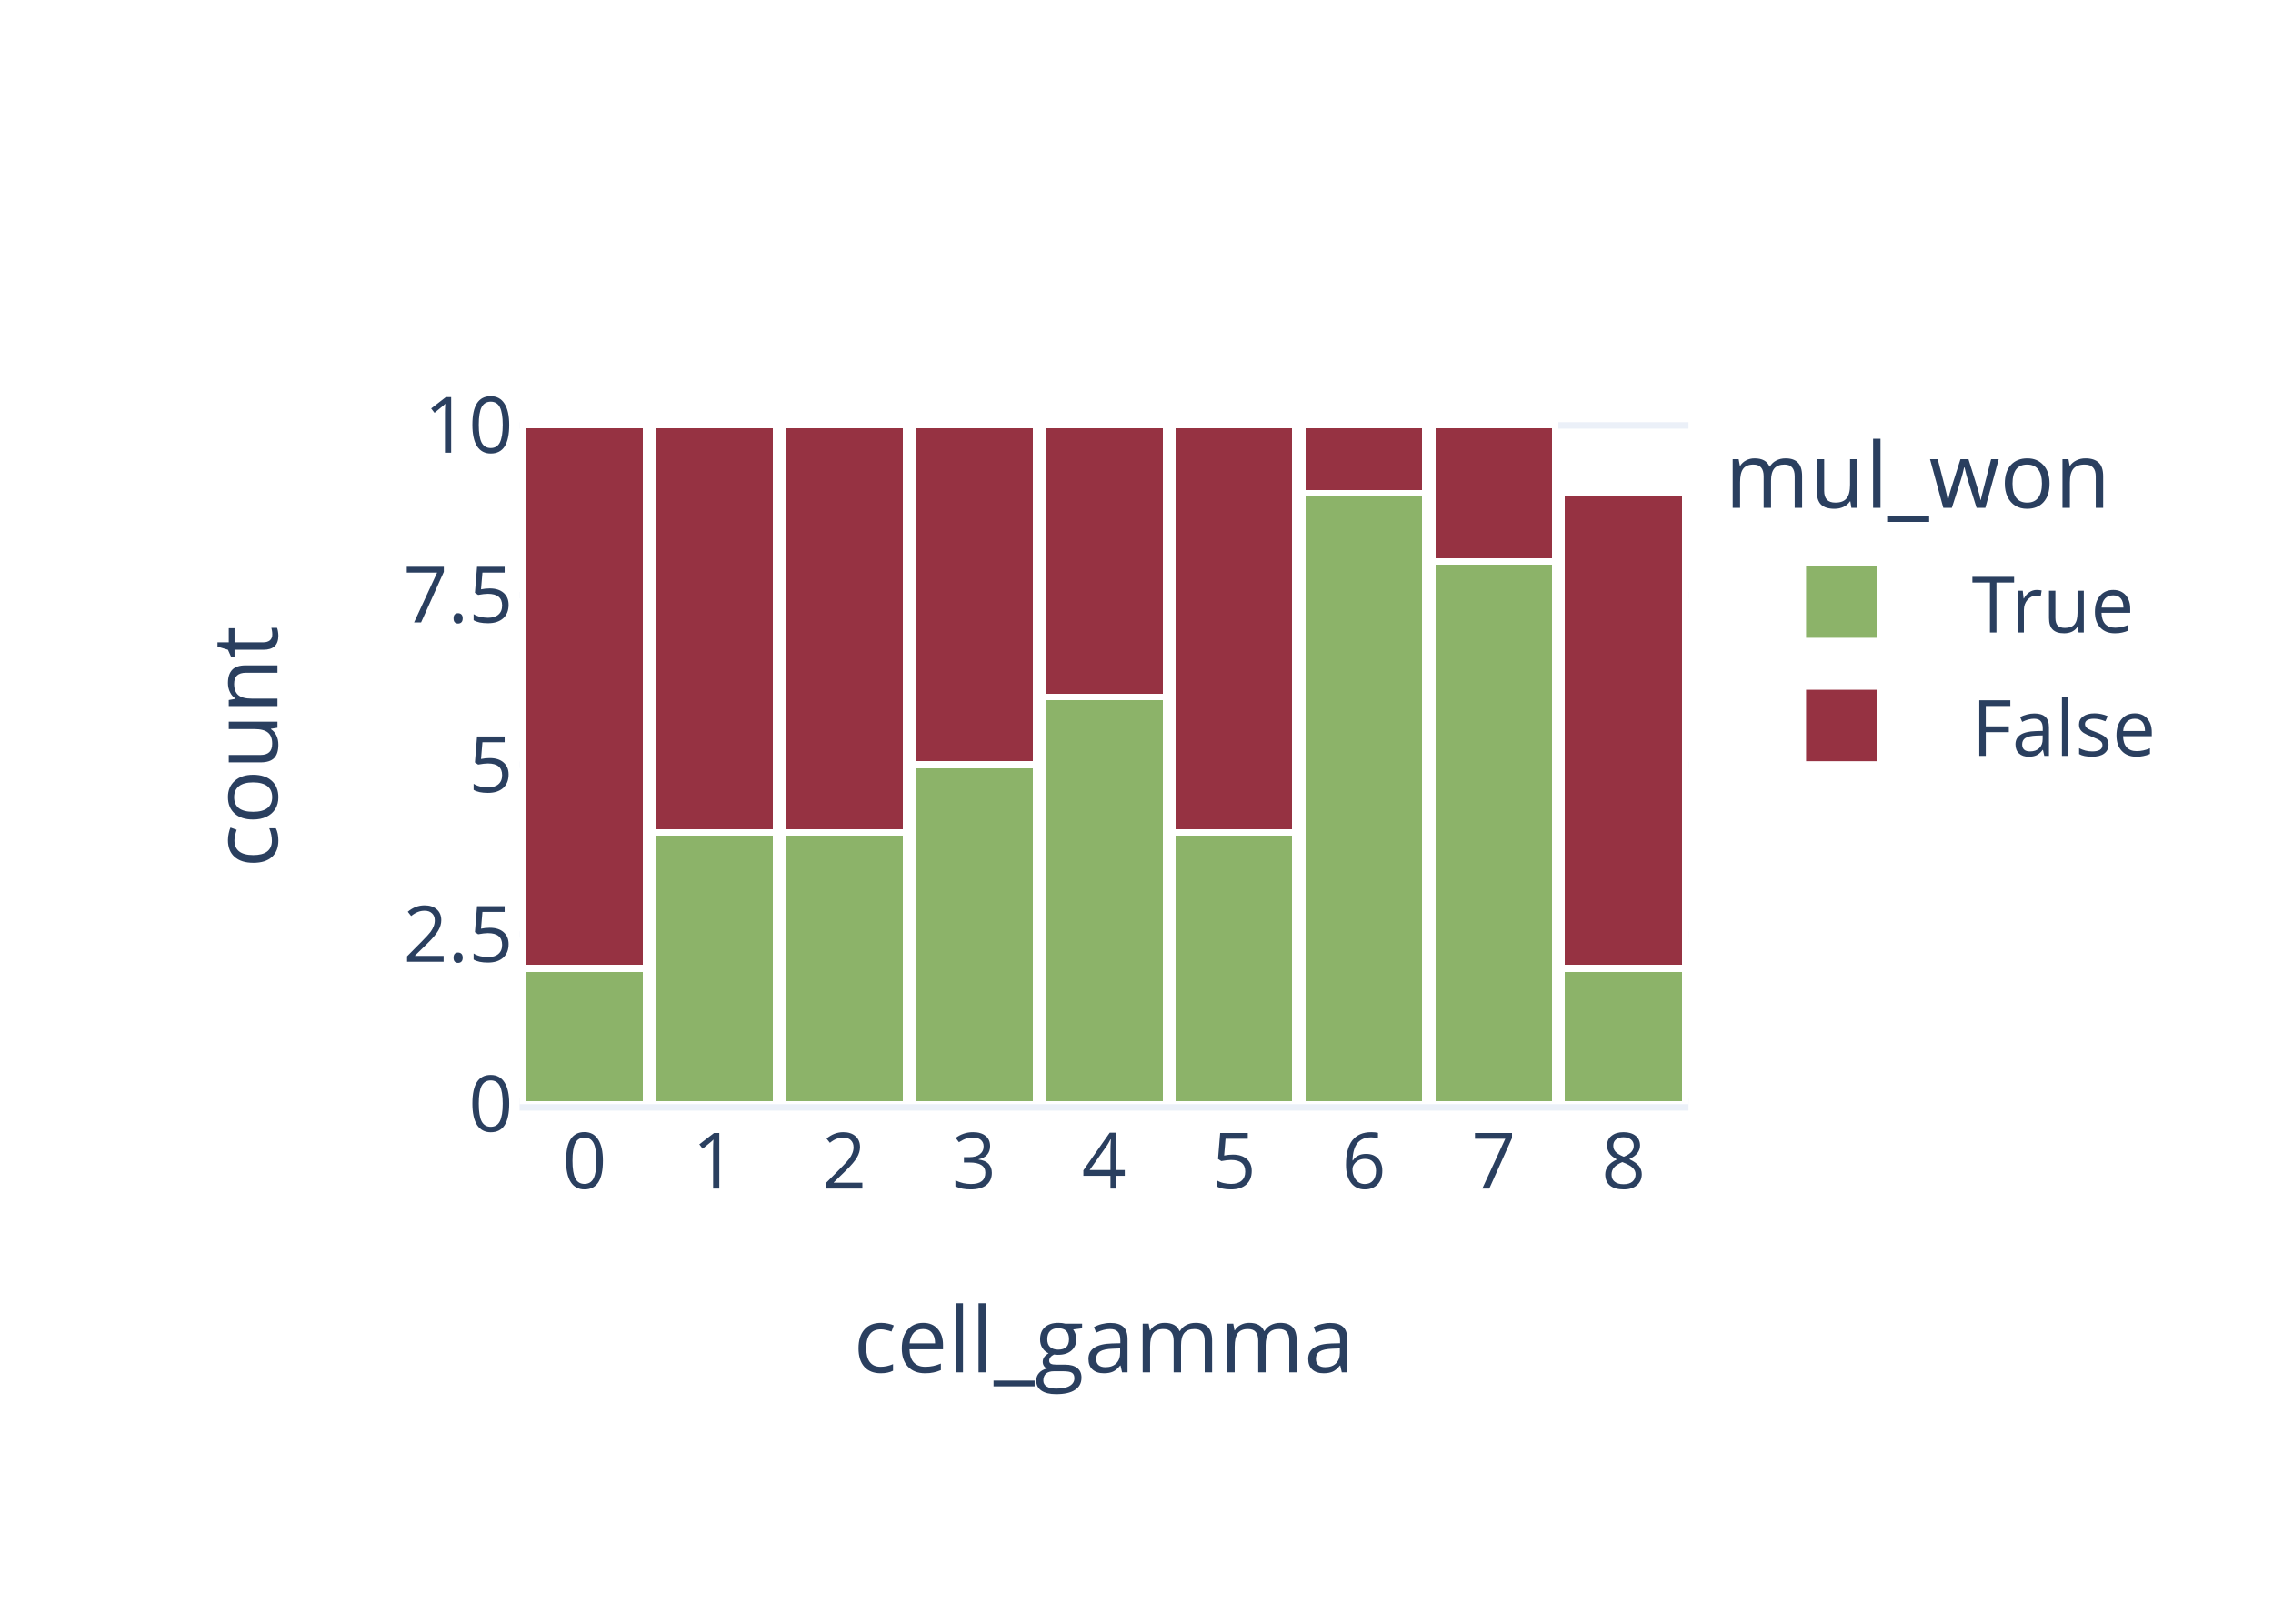
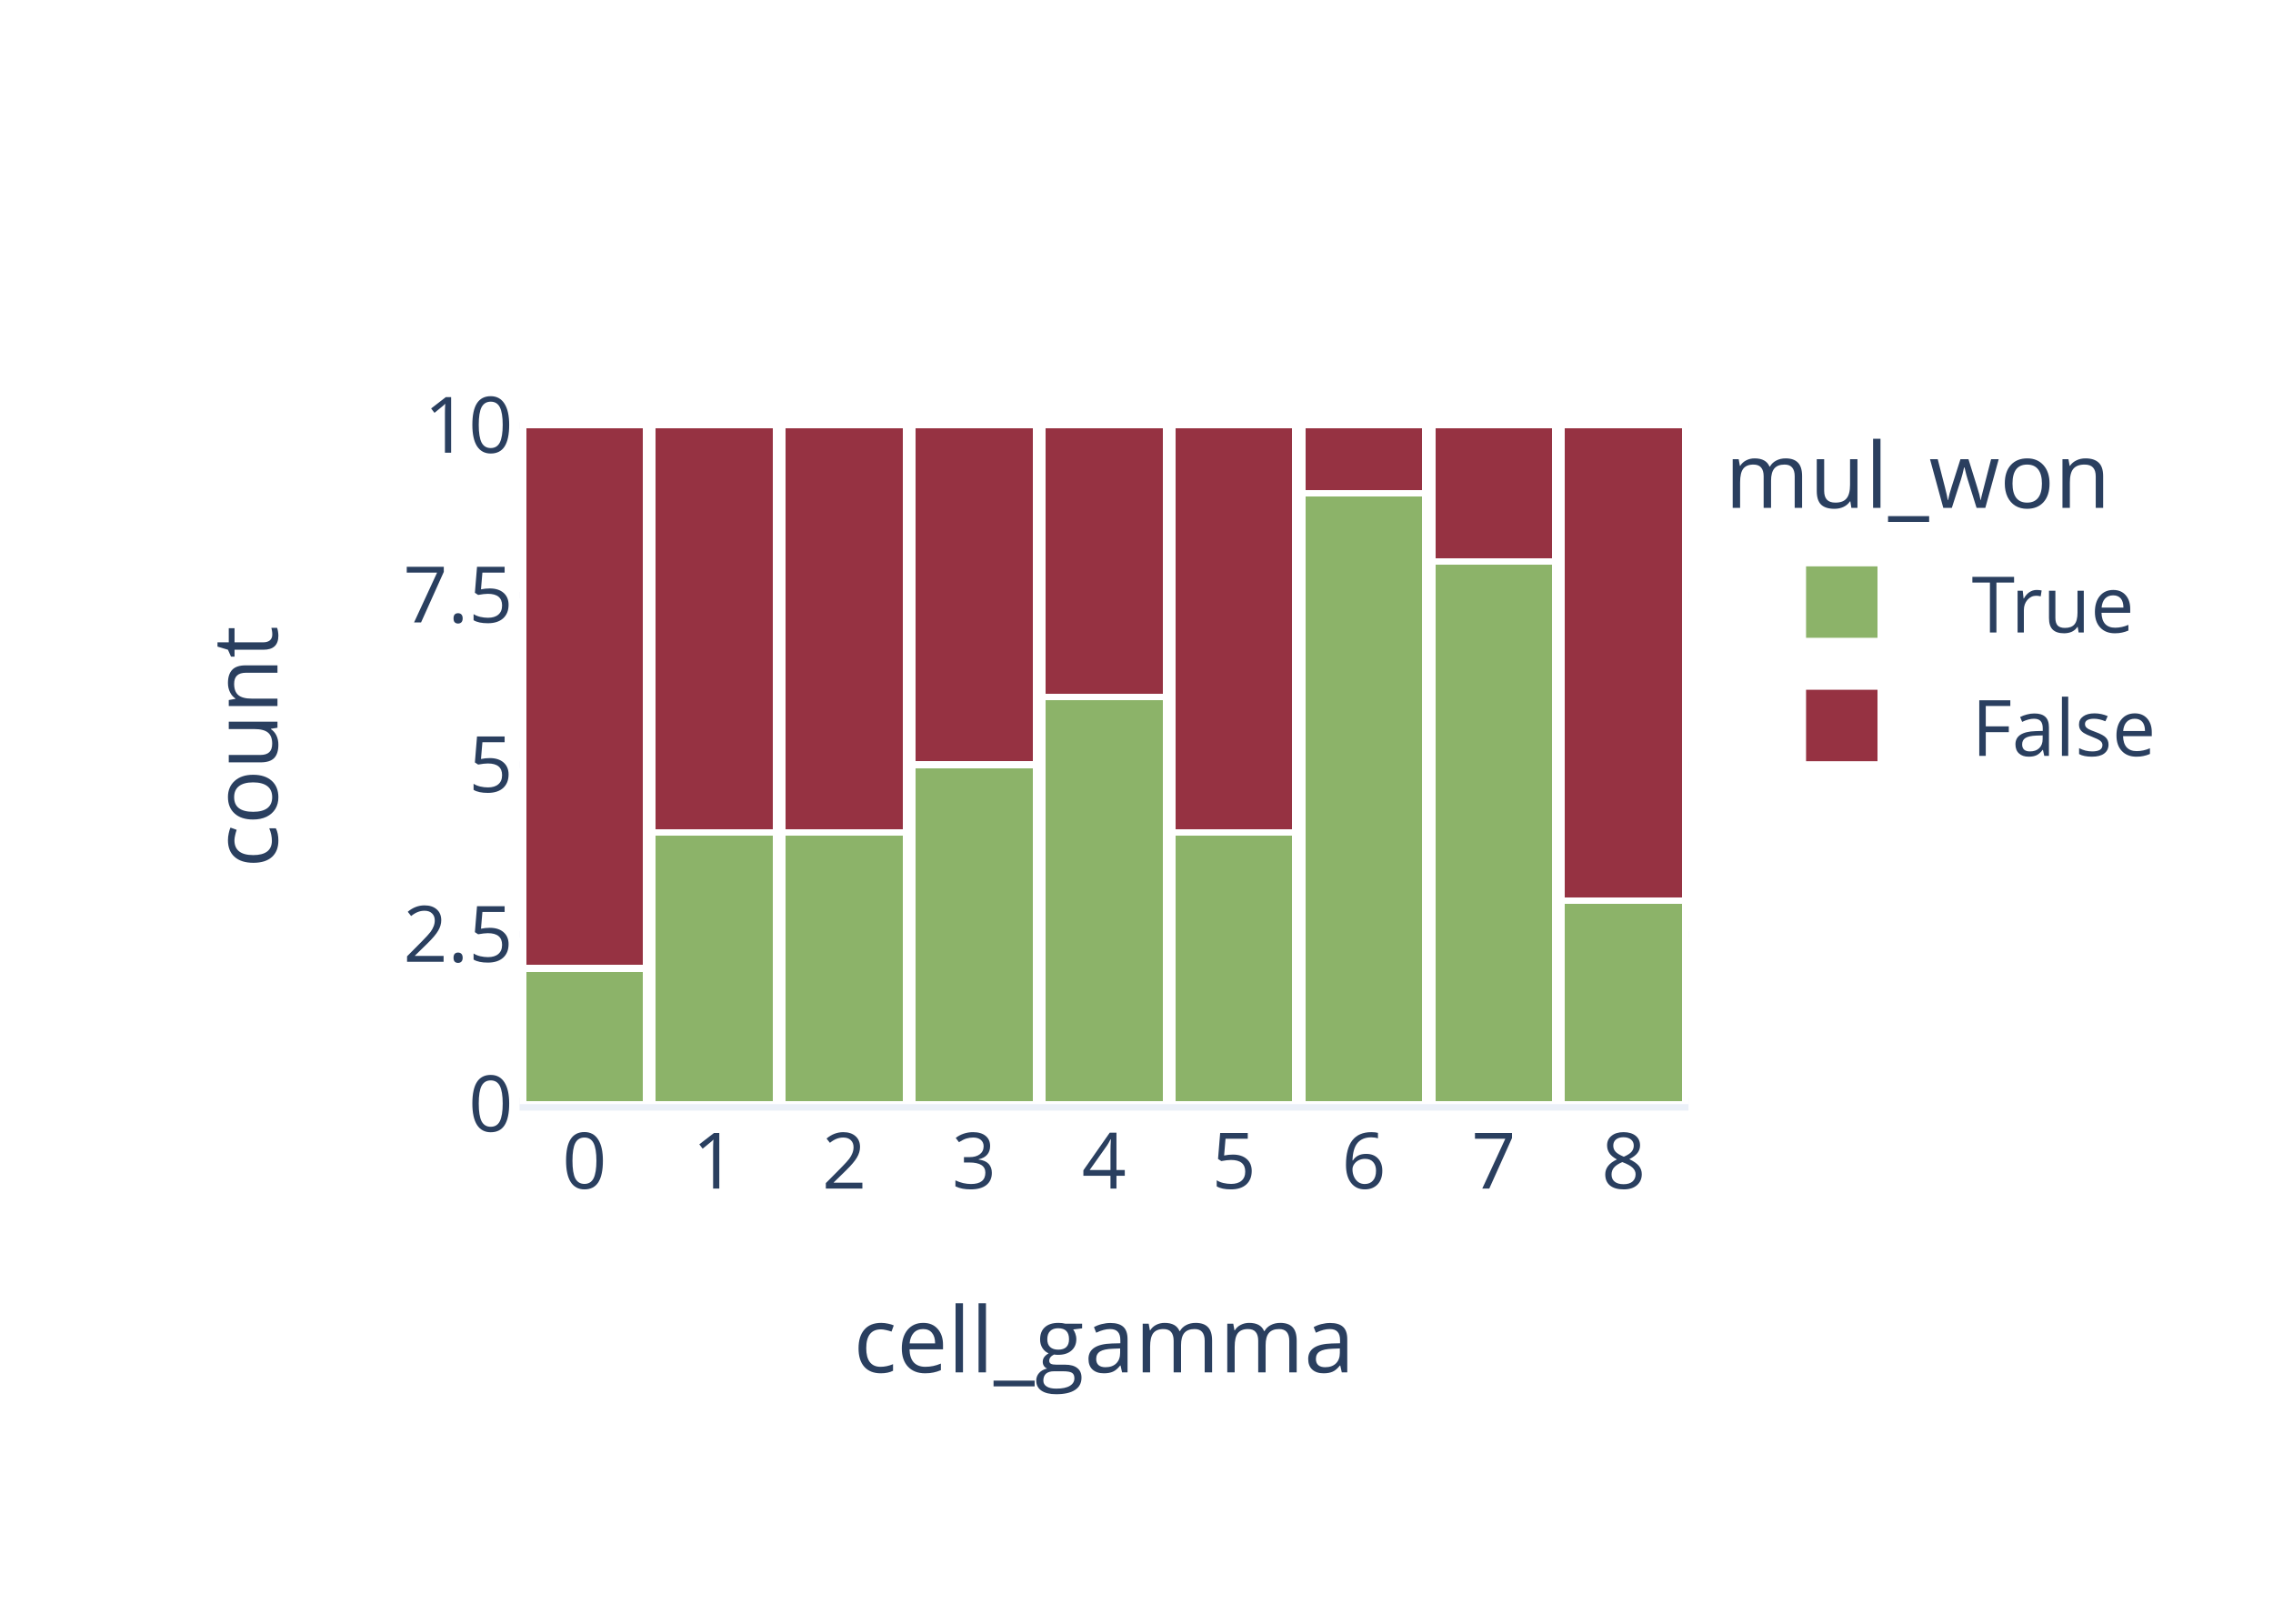
<svg xmlns="http://www.w3.org/2000/svg" class="main-svg" width="350" height="250" style="" viewBox="0 0 350 250">
  <rect x="0" y="0" width="350" height="250" style="fill: rgb(255, 255, 255); fill-opacity: 1;" />
-   <defs id="defs-eed32d">
+   <defs id="defs-fe8a55">
    <g class="clips">
-       <clipPath id="clipeed32dxyplot" class="plotclip">
+       <clipPath id="clipfe8a55xyplot" class="plotclip">
        <rect width="180" height="110" />
      </clipPath>
-       <clipPath class="axesclip" id="clipeed32dx">
+       <clipPath class="axesclip" id="clipfe8a55x">
        <rect x="80" y="0" width="180" height="250" />
      </clipPath>
-       <clipPath class="axesclip" id="clipeed32dy">
+       <clipPath class="axesclip" id="clipfe8a55y">
        <rect x="0" y="60" width="350" height="110" />
      </clipPath>
-       <clipPath class="axesclip" id="clipeed32dxy">
+       <clipPath class="axesclip" id="clipfe8a55xy">
        <rect x="80" y="60" width="180" height="110" />
      </clipPath>
    </g>
    <g class="gradients" />
    <g class="patterns" />
  </defs>
  <g class="bglayer" />
  <g class="layer-below">
    <g class="imagelayer" />
    <g class="shapelayer" />
  </g>
  <g class="cartesianlayer">
    <g class="subplot xy">
      <g class="layer-subplot">
        <g class="shapelayer" />
        <g class="imagelayer" />
      </g>
      <g class="minor-gridlayer">
        <g class="x" />
        <g class="y" />
      </g>
      <g class="gridlayer">
        <g class="x" />
        <g class="y">
          <path class="ygrid crisp" transform="translate(0,143.88)" d="M80,0h180" style="stroke: rgb(235, 240, 248); stroke-opacity: 1; stroke-width: 1px;" />
          <path class="ygrid crisp" transform="translate(0,117.75)" d="M80,0h180" style="stroke: rgb(235, 240, 248); stroke-opacity: 1; stroke-width: 1px;" />
          <path class="ygrid crisp" transform="translate(0,91.63)" d="M80,0h180" style="stroke: rgb(235, 240, 248); stroke-opacity: 1; stroke-width: 1px;" />
          <path class="ygrid crisp" transform="translate(0,65.5)" d="M80,0h180" style="stroke: rgb(235, 240, 248); stroke-opacity: 1; stroke-width: 1px;" />
        </g>
      </g>
      <g class="zerolinelayer">
        <path class="yzl zl crisp" transform="translate(0,170)" d="M80,0h180" style="stroke: rgb(235, 240, 248); stroke-opacity: 1; stroke-width: 2px;" />
      </g>
      <g class="layer-between">
        <g class="shapelayer" />
        <g class="imagelayer" />
      </g>
      <path class="xlines-below" />
      <path class="ylines-below" />
      <g class="overlines-below" />
      <g class="xaxislayer-below" />
      <g class="yaxislayer-below" />
      <g class="overaxes-below" />
      <g class="overplot">
-         <g class="xy" transform="translate(80,60)" clip-path="url(#clipeed32dxyplot)">
+         <g class="xy" transform="translate(80,60)" clip-path="url(#clipfe8a55xyplot)">
          <g class="barlayer mlayer">
            <g class="trace bars" shape-rendering="crispEdges" style="opacity: 1;">
              <g class="points">
                <g class="point">
                  <path d="M0.5,110V89.1H19.5V110Z" style="vector-effect: none; opacity: 1; stroke-width: 1px; fill: rgb(140, 179, 105); fill-opacity: 1; stroke: rgb(255, 255, 255); stroke-opacity: 1;" />
                </g>
                <g class="point">
                  <path d="M20.5,110V68.2H39.5V110Z" style="vector-effect: none; opacity: 1; stroke-width: 1px; fill: rgb(140, 179, 105); fill-opacity: 1; stroke: rgb(255, 255, 255); stroke-opacity: 1;" />
                </g>
                <g class="point">
                  <path d="M40.5,110V68.2H59.5V110Z" style="vector-effect: none; opacity: 1; stroke-width: 1px; fill: rgb(140, 179, 105); fill-opacity: 1; stroke: rgb(255, 255, 255); stroke-opacity: 1;" />
                </g>
                <g class="point">
                  <path d="M60.5,110V57.75H79.5V110Z" style="vector-effect: none; opacity: 1; stroke-width: 1px; fill: rgb(140, 179, 105); fill-opacity: 1; stroke: rgb(255, 255, 255); stroke-opacity: 1;" />
                </g>
                <g class="point">
                  <path d="M80.5,110V47.3H99.5V110Z" style="vector-effect: none; opacity: 1; stroke-width: 1px; fill: rgb(140, 179, 105); fill-opacity: 1; stroke: rgb(255, 255, 255); stroke-opacity: 1;" />
                </g>
                <g class="point">
                  <path d="M100.5,110V68.2H119.5V110Z" style="vector-effect: none; opacity: 1; stroke-width: 1px; fill: rgb(140, 179, 105); fill-opacity: 1; stroke: rgb(255, 255, 255); stroke-opacity: 1;" />
                </g>
                <g class="point">
                  <path d="M120.5,110V15.95H139.5V110Z" style="vector-effect: none; opacity: 1; stroke-width: 1px; fill: rgb(140, 179, 105); fill-opacity: 1; stroke: rgb(255, 255, 255); stroke-opacity: 1;" />
                </g>
                <g class="point">
                  <path d="M140.5,110V26.4H159.5V110Z" style="vector-effect: none; opacity: 1; stroke-width: 1px; fill: rgb(140, 179, 105); fill-opacity: 1; stroke: rgb(255, 255, 255); stroke-opacity: 1;" />
                </g>
                <g class="point">
-                   <path d="M160.5,110V89.1H179.5V110Z" style="vector-effect: none; opacity: 1; stroke-width: 1px; fill: rgb(140, 179, 105); fill-opacity: 1; stroke: rgb(255, 255, 255); stroke-opacity: 1;" />
+                   <path d="M160.5,110V78.65H179.5V110Z" style="vector-effect: none; opacity: 1; stroke-width: 1px; fill: rgb(140, 179, 105); fill-opacity: 1; stroke: rgb(255, 255, 255); stroke-opacity: 1;" />
                </g>
              </g>
            </g>
            <g class="trace bars" shape-rendering="crispEdges" style="opacity: 1;">
              <g class="points">
                <g class="point">
                  <path d="M0.5,89.1V5.5H19.5V89.1Z" style="vector-effect: none; opacity: 1; stroke-width: 1px; fill: rgb(150, 50, 66); fill-opacity: 1; stroke: rgb(255, 255, 255); stroke-opacity: 1;" />
                </g>
                <g class="point">
                  <path d="M20.5,68.2V5.5H39.5V68.2Z" style="vector-effect: none; opacity: 1; stroke-width: 1px; fill: rgb(150, 50, 66); fill-opacity: 1; stroke: rgb(255, 255, 255); stroke-opacity: 1;" />
                </g>
                <g class="point">
                  <path d="M40.5,68.2V5.5H59.5V68.2Z" style="vector-effect: none; opacity: 1; stroke-width: 1px; fill: rgb(150, 50, 66); fill-opacity: 1; stroke: rgb(255, 255, 255); stroke-opacity: 1;" />
                </g>
                <g class="point">
                  <path d="M60.5,57.75V5.5H79.5V57.75Z" style="vector-effect: none; opacity: 1; stroke-width: 1px; fill: rgb(150, 50, 66); fill-opacity: 1; stroke: rgb(255, 255, 255); stroke-opacity: 1;" />
                </g>
                <g class="point">
                  <path d="M80.5,47.3V5.5H99.5V47.3Z" style="vector-effect: none; opacity: 1; stroke-width: 1px; fill: rgb(150, 50, 66); fill-opacity: 1; stroke: rgb(255, 255, 255); stroke-opacity: 1;" />
                </g>
                <g class="point">
                  <path d="M100.5,68.2V5.5H119.5V68.2Z" style="vector-effect: none; opacity: 1; stroke-width: 1px; fill: rgb(150, 50, 66); fill-opacity: 1; stroke: rgb(255, 255, 255); stroke-opacity: 1;" />
                </g>
                <g class="point">
                  <path d="M120.5,15.95V5.5H139.5V15.95Z" style="vector-effect: none; opacity: 1; stroke-width: 1px; fill: rgb(150, 50, 66); fill-opacity: 1; stroke: rgb(255, 255, 255); stroke-opacity: 1;" />
                </g>
                <g class="point">
                  <path d="M140.5,26.4V5.5H159.5V26.4Z" style="vector-effect: none; opacity: 1; stroke-width: 1px; fill: rgb(150, 50, 66); fill-opacity: 1; stroke: rgb(255, 255, 255); stroke-opacity: 1;" />
                </g>
                <g class="point">
-                   <path d="M160.5,89.1V15.95H179.5V89.1Z" style="vector-effect: none; opacity: 1; stroke-width: 1px; fill: rgb(150, 50, 66); fill-opacity: 1; stroke: rgb(255, 255, 255); stroke-opacity: 1;" />
+                   <path d="M160.5,78.65V5.5H179.5V78.65Z" style="vector-effect: none; opacity: 1; stroke-width: 1px; fill: rgb(150, 50, 66); fill-opacity: 1; stroke: rgb(255, 255, 255); stroke-opacity: 1;" />
                </g>
              </g>
            </g>
          </g>
        </g>
      </g>
      <g class="zerolinelayer-above" />
      <path class="xlines-above crisp" d="M0,0" style="fill: none;" />
      <path class="ylines-above crisp" d="M0,0" style="fill: none;" />
      <g class="overlines-above" />
      <g class="xaxislayer-above">
        <g class="xtick">
          <text text-anchor="middle" x="0" y="183" transform="translate(90,0)" style="font-family: 'Open Sans', verdana, arial, sans-serif; font-size: 12px; fill: rgb(42, 63, 95); fill-opacity: 1; white-space: pre;">0</text>
        </g>
        <g class="xtick">
          <text text-anchor="middle" x="0" y="183" style="font-family: 'Open Sans', verdana, arial, sans-serif; font-size: 12px; fill: rgb(42, 63, 95); fill-opacity: 1; white-space: pre;" transform="translate(110,0)">1</text>
        </g>
        <g class="xtick">
          <text text-anchor="middle" x="0" y="183" style="font-family: 'Open Sans', verdana, arial, sans-serif; font-size: 12px; fill: rgb(42, 63, 95); fill-opacity: 1; white-space: pre;" transform="translate(130,0)">2</text>
        </g>
        <g class="xtick">
          <text text-anchor="middle" x="0" y="183" style="font-family: 'Open Sans', verdana, arial, sans-serif; font-size: 12px; fill: rgb(42, 63, 95); fill-opacity: 1; white-space: pre;" transform="translate(150,0)">3</text>
        </g>
        <g class="xtick">
          <text text-anchor="middle" x="0" y="183" style="font-family: 'Open Sans', verdana, arial, sans-serif; font-size: 12px; fill: rgb(42, 63, 95); fill-opacity: 1; white-space: pre;" transform="translate(170,0)">4</text>
        </g>
        <g class="xtick">
          <text text-anchor="middle" x="0" y="183" style="font-family: 'Open Sans', verdana, arial, sans-serif; font-size: 12px; fill: rgb(42, 63, 95); fill-opacity: 1; white-space: pre;" transform="translate(190,0)">5</text>
        </g>
        <g class="xtick">
          <text text-anchor="middle" x="0" y="183" style="font-family: 'Open Sans', verdana, arial, sans-serif; font-size: 12px; fill: rgb(42, 63, 95); fill-opacity: 1; white-space: pre;" transform="translate(210,0)">6</text>
        </g>
        <g class="xtick">
          <text text-anchor="middle" x="0" y="183" style="font-family: 'Open Sans', verdana, arial, sans-serif; font-size: 12px; fill: rgb(42, 63, 95); fill-opacity: 1; white-space: pre;" transform="translate(230,0)">7</text>
        </g>
        <g class="xtick">
          <text text-anchor="middle" x="0" y="183" style="font-family: 'Open Sans', verdana, arial, sans-serif; font-size: 12px; fill: rgb(42, 63, 95); fill-opacity: 1; white-space: pre;" transform="translate(250,0)">8</text>
        </g>
      </g>
      <g class="yaxislayer-above">
        <g class="ytick">
          <text text-anchor="end" x="79" y="4.2" transform="translate(0,170)" style="font-family: 'Open Sans', verdana, arial, sans-serif; font-size: 12px; fill: rgb(42, 63, 95); fill-opacity: 1; white-space: pre;">0</text>
        </g>
        <g class="ytick">
          <text text-anchor="end" x="79" y="4.2" style="font-family: 'Open Sans', verdana, arial, sans-serif; font-size: 12px; fill: rgb(42, 63, 95); fill-opacity: 1; white-space: pre;" transform="translate(0,143.88)">2.5</text>
        </g>
        <g class="ytick">
          <text text-anchor="end" x="79" y="4.2" style="font-family: 'Open Sans', verdana, arial, sans-serif; font-size: 12px; fill: rgb(42, 63, 95); fill-opacity: 1; white-space: pre;" transform="translate(0,117.75)">5</text>
        </g>
        <g class="ytick">
          <text text-anchor="end" x="79" y="4.2" style="font-family: 'Open Sans', verdana, arial, sans-serif; font-size: 12px; fill: rgb(42, 63, 95); fill-opacity: 1; white-space: pre;" transform="translate(0,91.63)">7.5</text>
        </g>
        <g class="ytick">
          <text text-anchor="end" x="79" y="4.2" style="font-family: 'Open Sans', verdana, arial, sans-serif; font-size: 12px; fill: rgb(42, 63, 95); fill-opacity: 1; white-space: pre;" transform="translate(0,65.5)">10</text>
        </g>
      </g>
      <g class="overaxes-above" />
    </g>
  </g>
  <g class="polarlayer" />
  <g class="smithlayer" />
  <g class="ternarylayer" />
  <g class="geolayer" />
  <g class="funnelarealayer" />
  <g class="pielayer" />
  <g class="iciclelayer" />
  <g class="treemaplayer" />
  <g class="sunburstlayer" />
  <g class="glimages" />
-   <defs id="topdefs-eed32d">
+   <defs id="topdefs-fe8a55">
    <g class="clips" />
-     <clipPath id="legendeed32d">
+     <clipPath id="legendfe8a55">
      <rect width="74" height="67" x="0" y="0" />
    </clipPath>
  </defs>
  <g class="layer-above">
    <g class="imagelayer" />
    <g class="shapelayer" />
  </g>
  <g class="infolayer">
    <g class="legend" pointer-events="all" transform="translate(263.6,60)">
      <rect class="bg" shape-rendering="crispEdges" style="stroke: rgb(68, 68, 68); stroke-opacity: 1; fill: rgb(255, 255, 255); fill-opacity: 1; stroke-width: 0px;" width="74" height="67" x="0" y="0" />
-       <g class="scrollbox" transform="" clip-path="url(#legendeed32d)">
+       <g class="scrollbox" transform="" clip-path="url(#legendfe8a55)">
        <text class="legendtitletext" text-anchor="start" x="2" y="18.2" style="font-family: 'Open Sans', verdana, arial, sans-serif; font-size: 14px; fill: rgb(42, 63, 95); fill-opacity: 1; white-space: pre;">mul_won</text>
        <g class="groups" transform="">
          <g class="traces" transform="translate(0,32.7)" style="opacity: 1;">
            <text class="legendtext" text-anchor="start" x="40" y="4.68" style="font-family: 'Open Sans', verdana, arial, sans-serif; font-size: 12px; fill: rgb(42, 63, 95); fill-opacity: 1; white-space: pre;">True</text>
            <g class="layers" style="opacity: 1;">
              <g class="legendfill" />
              <g class="legendlines" />
              <g class="legendsymbols">
                <g class="legendpoints">
                  <path class="legendundefined" d="M6,6H-6V-6H6Z" transform="translate(20,0)" style="stroke-width: 1px; fill: rgb(140, 179, 105); fill-opacity: 1; stroke: rgb(255, 255, 255); stroke-opacity: 1;" />
                </g>
              </g>
            </g>
            <rect class="legendtoggle" x="0" y="-9.5" width="68.609" height="19" style="fill: rgb(0, 0, 0); fill-opacity: 0;" />
          </g>
        </g>
        <g class="groups" transform="">
          <g class="traces" transform="translate(0,51.7)" style="opacity: 1;">
            <text class="legendtext" text-anchor="start" x="40" y="4.68" style="font-family: 'Open Sans', verdana, arial, sans-serif; font-size: 12px; fill: rgb(42, 63, 95); fill-opacity: 1; white-space: pre;">False</text>
            <g class="layers" style="opacity: 1;">
              <g class="legendfill" />
              <g class="legendlines" />
              <g class="legendsymbols">
                <g class="legendpoints">
                  <path class="legendundefined" d="M6,6H-6V-6H6Z" transform="translate(20,0)" style="stroke-width: 1px; fill: rgb(150, 50, 66); fill-opacity: 1; stroke: rgb(255, 255, 255); stroke-opacity: 1;" />
                </g>
              </g>
            </g>
            <rect class="legendtoggle" x="0" y="-9.5" width="68.609" height="19" style="fill: rgb(0, 0, 0); fill-opacity: 0;" />
          </g>
        </g>
      </g>
      <rect class="scrollbar" rx="20" ry="3" width="0" height="0" style="fill: rgb(128, 139, 164); fill-opacity: 1;" x="0" y="0" />
    </g>
    <g class="g-gtitle" />
    <g class="g-xtitle">
      <text class="xtitle" x="170" y="211.3" text-anchor="middle" style="opacity: 1; font-family: 'Open Sans', verdana, arial, sans-serif; font-size: 14px; fill: rgb(42, 63, 95); fill-opacity: 1; white-space: pre;">cell_gamma</text>
    </g>
    <g class="g-ytitle">
      <text class="ytitle" transform="rotate(-90,42.725,115)" x="42.725" y="115" text-anchor="middle" style="opacity: 1; font-family: 'Open Sans', verdana, arial, sans-serif; font-size: 14px; fill: rgb(42, 63, 95); fill-opacity: 1; white-space: pre;">count</text>
    </g>
  </g>
</svg>
